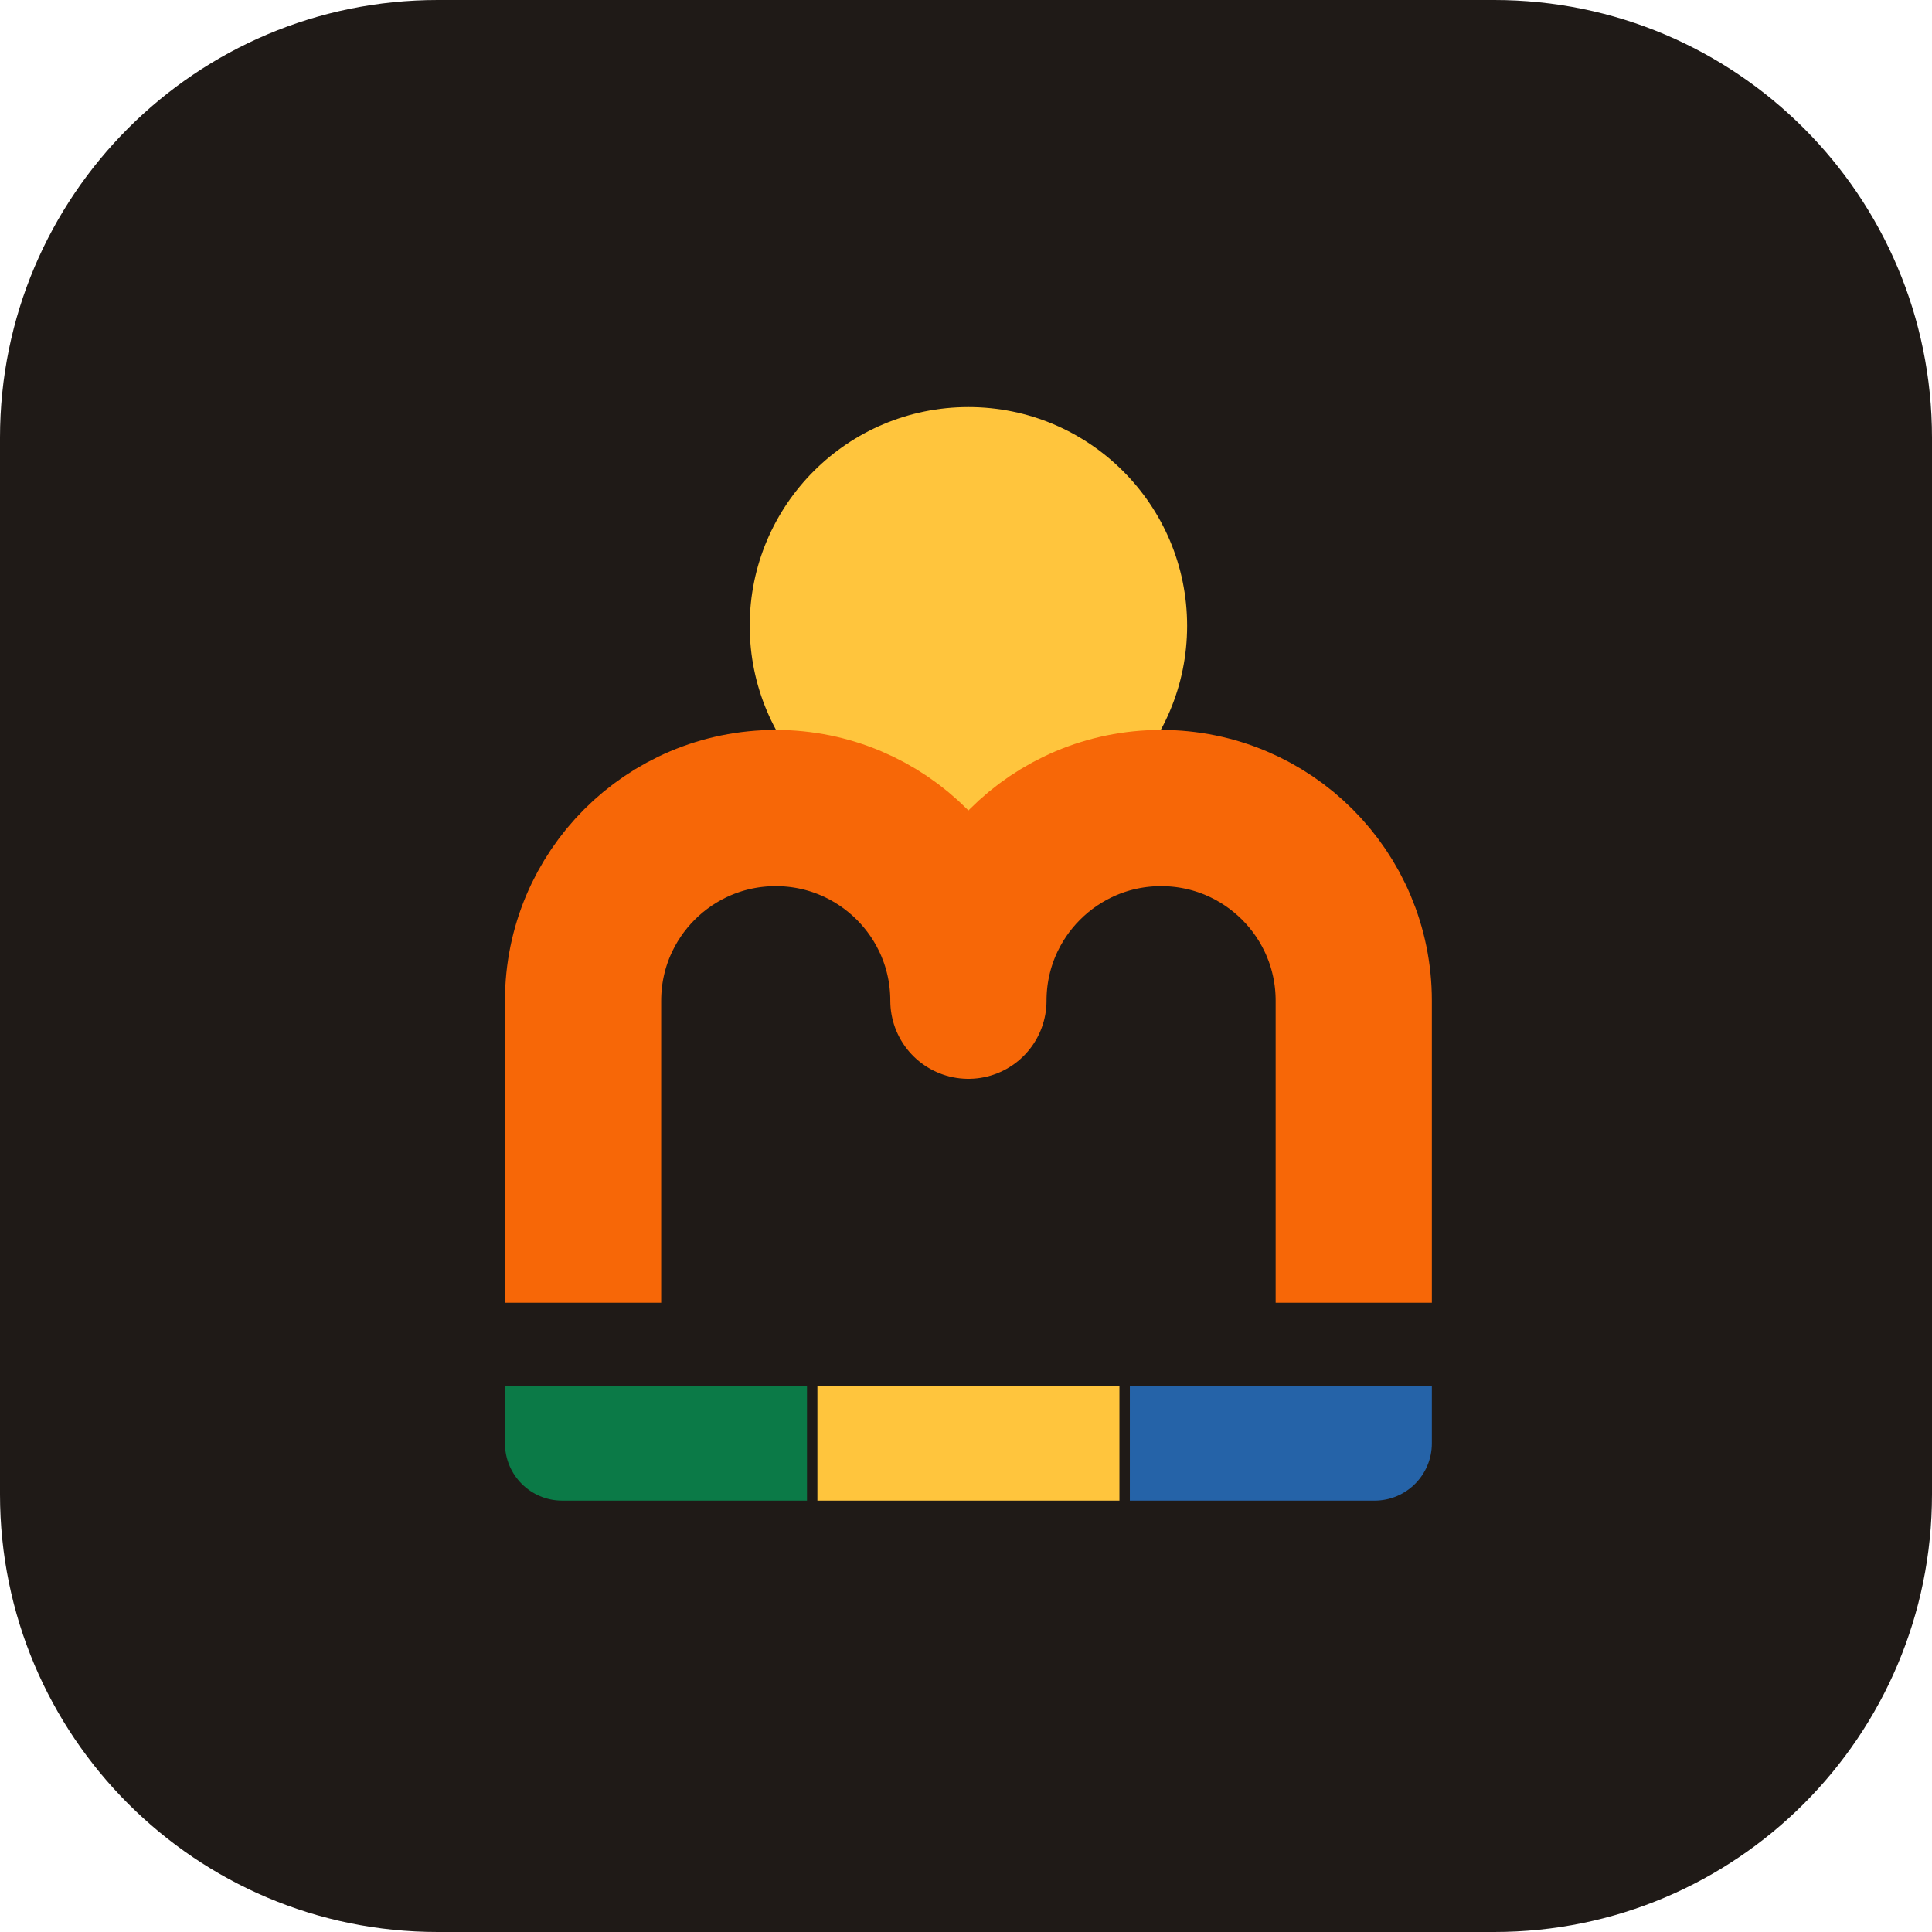
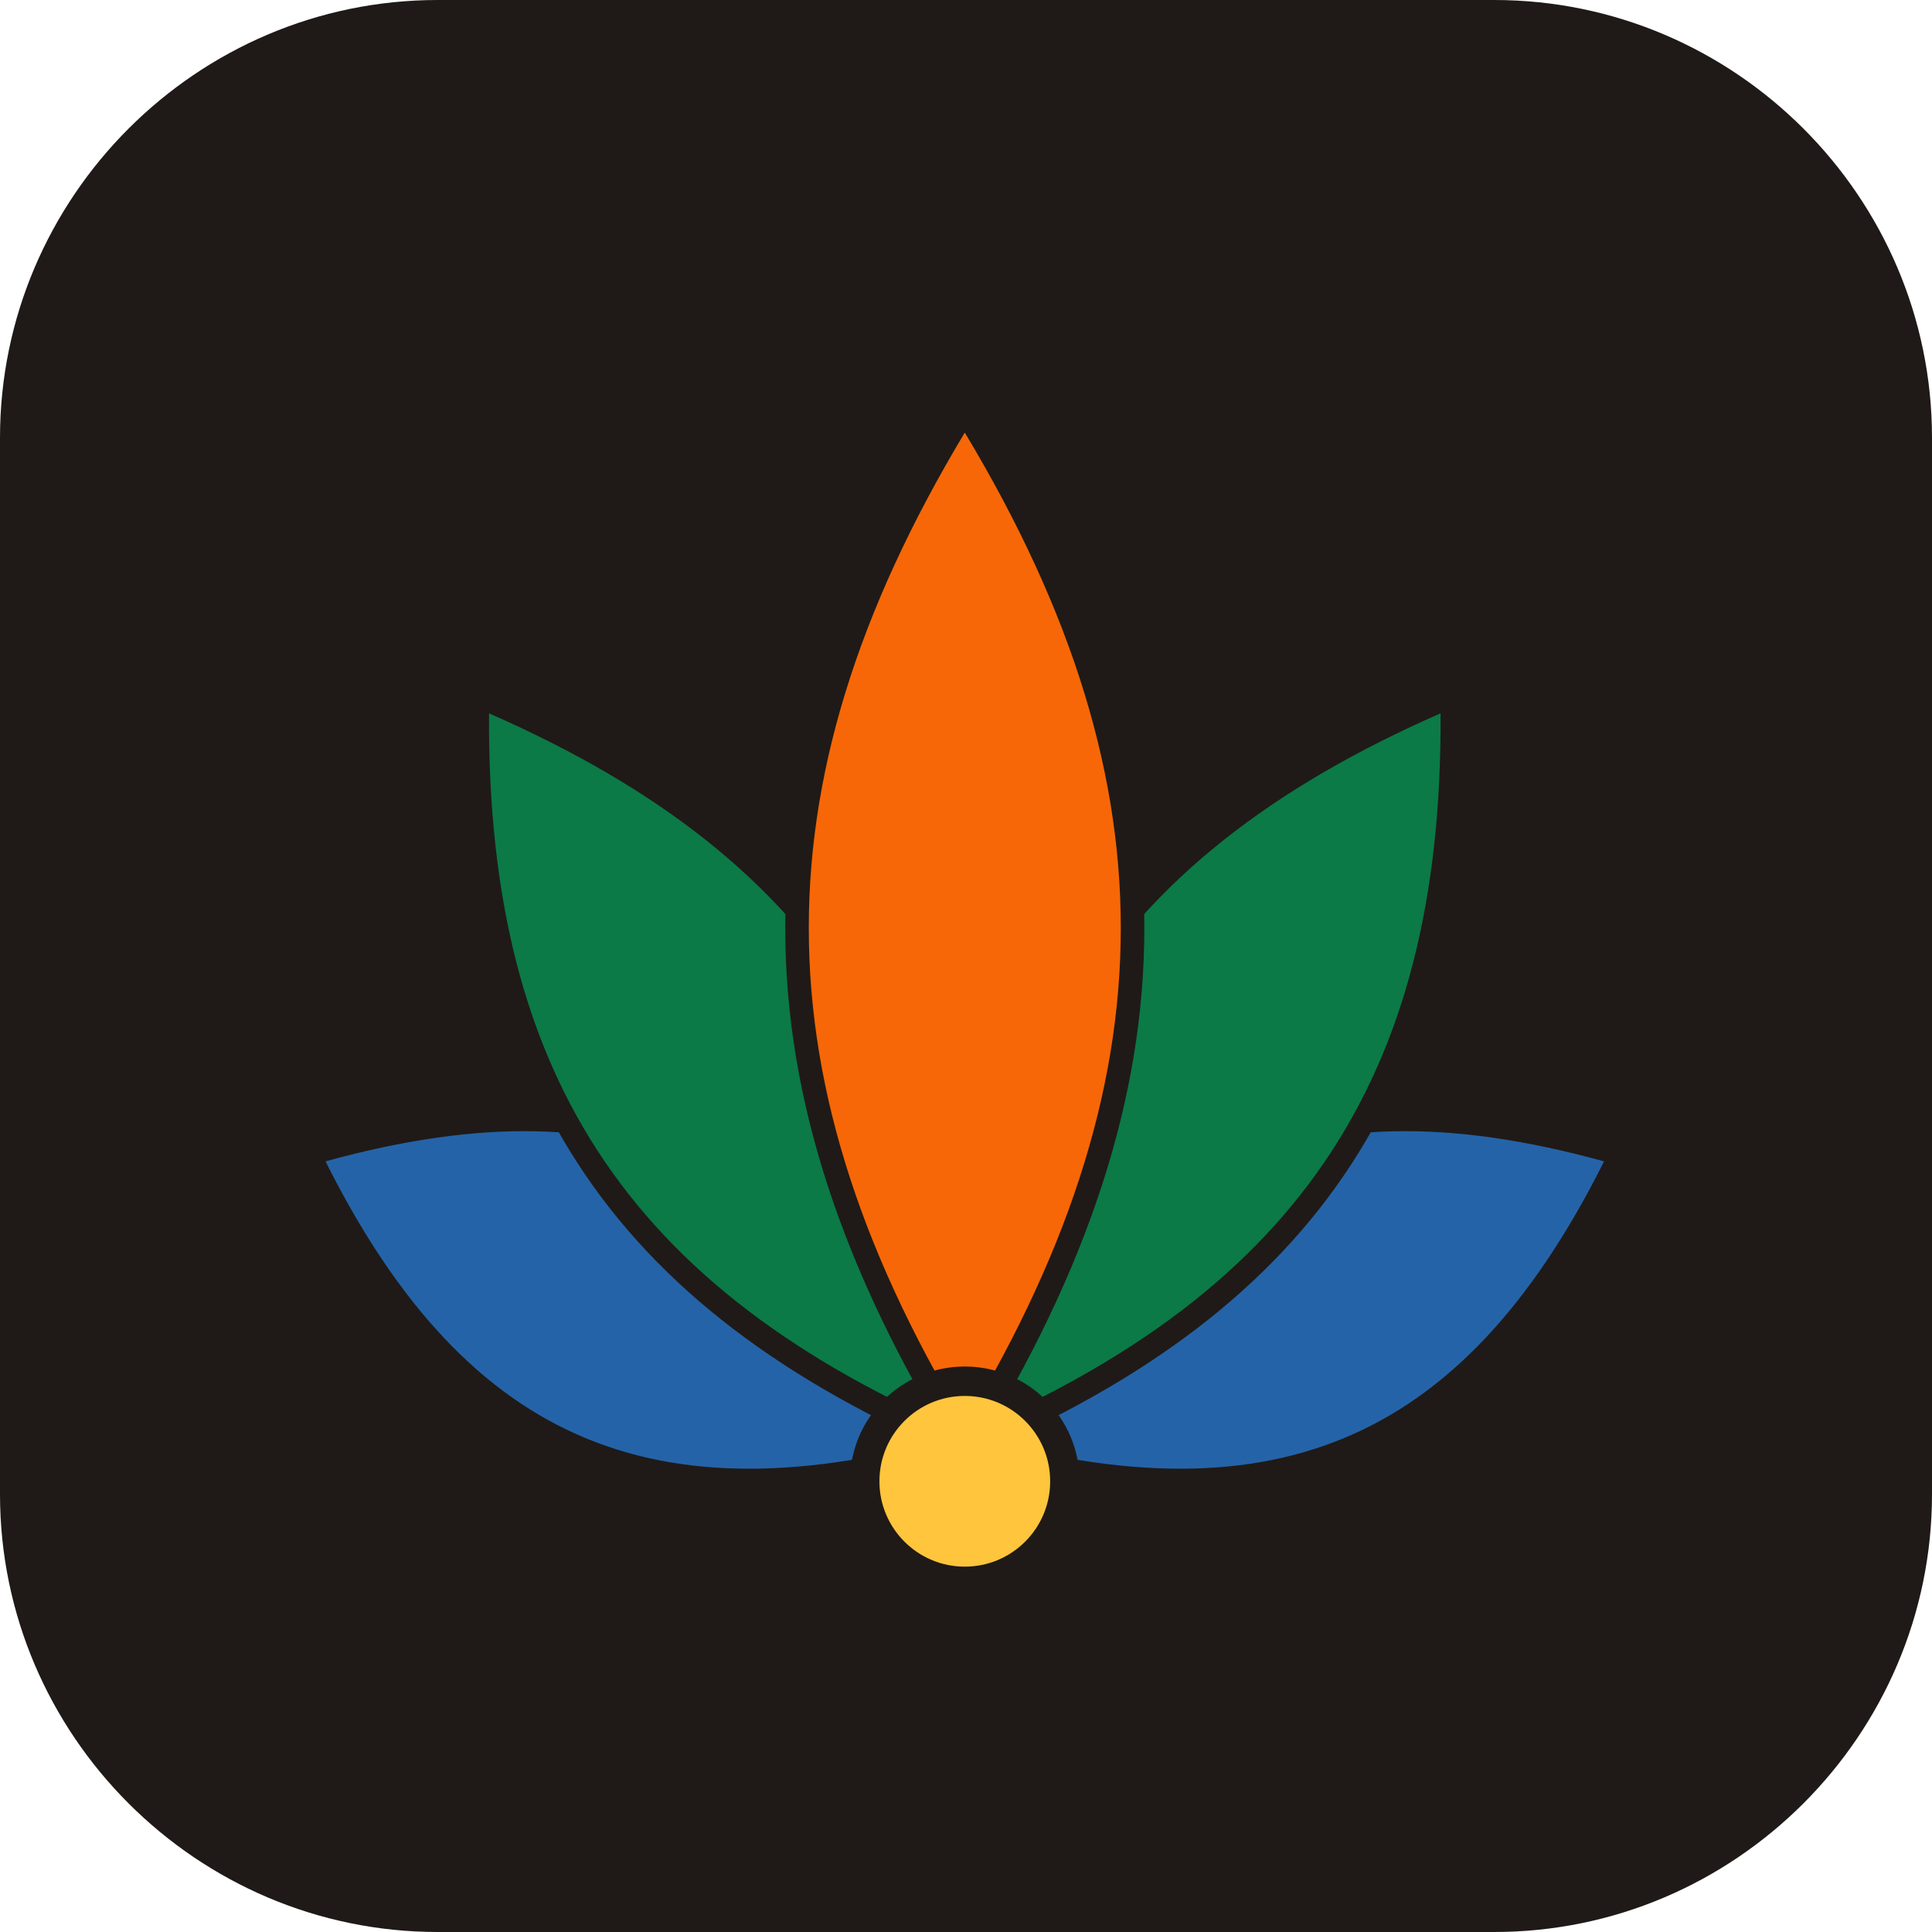
- <svg xmlns="http://www.w3.org/2000/svg" viewBox="0 0 256 256" width="256" height="256" role="img" aria-label="Marché Gabon">
-   <rect width="256" height="256" rx="58" fill="#1f1a17" />
-   <g transform="translate(40 36) scale(0.69)">
-     <circle cx="128" cy="68" r="42" fill="#ffc53d" />
-     <path d="M54 198V140a37 37 0 0 1 74 0 37 37 0 0 1 74 0v58" fill="none" stroke="#f76707" stroke-width="30" stroke-linejoin="round" />
-     <path d="M39 214h58v22H50a11 11 0 0 1-11-11z" fill="#0b7a47" />
-     <rect x="99" y="214" width="58" height="22" fill="#ffc53d" />
-     <path d="M159 214h58v11a11 11 0 0 1-11 11h-47z" fill="#2563a8" />
-   </g>
+ <svg xmlns="http://www.w3.org/2000/svg" width="256" height="256" viewBox="0 0 256 256">
+   <path fill-rule="nonzero" fill="rgb(12.199%, 10.199%, 9%)" fill-opacity="1" d="M 0 198 L 0 58 C 0 26.102 26.102 0 58 0 L 198 0 C 229.898 0 256 26.102 256 58 L 256 198 C 256 229.898 229.898 256 198 256 L 58 256 C 26.102 256 0 229.898 0 198 " />
+   <path fill-rule="nonzero" fill="rgb(14.499%, 38.799%, 65.9%)" fill-opacity="1" d="M 127.84 191.602 C 108.836 152.402 82.754 140.789 40.906 152.895 C 59.91 192.094 85.992 203.707 127.84 191.602 " />
+   <path fill="none" stroke-width="3.12" stroke-linecap="butt" stroke-linejoin="round" stroke="rgb(12.199%, 10.199%, 9%)" stroke-opacity="1" stroke-miterlimit="10" d="M -0 -0.002 C -19.004 39.198 -45.086 50.811 -86.934 38.705 C -67.93 -0.494 -41.848 -12.107 -0 -0.002 Z M -0 -0.002 " transform="matrix(1, 0, 0, -1, 127.84, 191.6)" />
+   <path fill-rule="nonzero" fill="rgb(14.499%, 38.799%, 65.9%)" fill-opacity="1" d="M 127.84 191.602 C 169.688 203.707 195.77 192.094 214.773 152.895 C 172.926 140.789 146.844 152.402 127.84 191.602 " />
+   <path fill="none" stroke-width="3.12" stroke-linecap="butt" stroke-linejoin="round" stroke="rgb(12.199%, 10.199%, 9%)" stroke-opacity="1" stroke-miterlimit="10" d="M -0 -0.002 C 41.847 -12.107 67.93 -0.494 86.933 38.705 C 45.086 50.811 19.004 39.198 -0 -0.002 Z M -0 -0.002 " transform="matrix(1, 0, 0, -1, 127.84, 191.6)" />
+   <path fill-rule="nonzero" fill="rgb(4.3%, 47.8%, 27.8%)" fill-opacity="1" d="M 127.84 191.602 C 128.789 141.504 109.418 111.676 63.27 92.168 C 62.316 142.262 81.691 172.094 127.84 191.602 " />
+   <path fill="none" stroke-width="3.12" stroke-linecap="butt" stroke-linejoin="round" stroke="rgb(12.199%, 10.199%, 9%)" stroke-opacity="1" stroke-miterlimit="10" d="M -0 -0.002 C 0.949 50.096 -18.422 79.924 -64.57 99.432 C -65.524 49.338 -46.149 19.506 -0 -0.002 Z M -0 -0.002 " transform="matrix(1, 0, 0, -1, 127.84, 191.6)" />
+   <path fill-rule="nonzero" fill="rgb(4.3%, 47.8%, 27.8%)" fill-opacity="1" d="M 127.84 191.602 C 173.988 172.094 193.363 142.262 192.41 92.168 C 146.262 111.676 126.891 141.504 127.84 191.602 " />
+   <path fill="none" stroke-width="3.12" stroke-linecap="butt" stroke-linejoin="round" stroke="rgb(12.199%, 10.199%, 9%)" stroke-opacity="1" stroke-miterlimit="10" d="M -0 -0.002 C 46.148 19.506 65.523 49.338 64.57 99.432 C 18.422 79.924 -0.949 50.096 -0 -0.002 Z M -0 -0.002 " transform="matrix(1, 0, 0, -1, 127.84, 191.6)" />
+   <path fill-rule="nonzero" fill="rgb(96.899%, 40.399%, 2.699%)" fill-opacity="1" d="M 127.84 191.602 C 157.48 143.551 157.48 102.367 127.84 54.32 C 98.199 102.367 98.199 143.551 127.84 191.602 " />
+   <path fill="none" stroke-width="3.12" stroke-linecap="butt" stroke-linejoin="round" stroke="rgb(12.199%, 10.199%, 9%)" stroke-opacity="1" stroke-miterlimit="10" d="M -0 -0.002 C 29.64 48.049 29.64 89.233 -0 137.28 C -29.641 89.233 -29.641 48.049 -0 -0.002 Z M -0 -0.002 " transform="matrix(1, 0, 0, -1, 127.84, 191.6)" />
+   <path fill-rule="nonzero" fill="rgb(100%, 77.299%, 23.9%)" fill-opacity="1" d="M 114.578 196.281 C 114.578 188.957 120.516 183.02 127.84 183.02 C 135.164 183.02 141.102 188.957 141.102 196.281 C 141.102 203.602 135.164 209.539 127.84 209.539 C 120.516 209.539 114.578 203.602 114.578 196.281 " />
+   <path fill="none" stroke-width="3.9" stroke-linecap="butt" stroke-linejoin="round" stroke="rgb(12.199%, 10.199%, 9%)" stroke-opacity="1" stroke-miterlimit="10" d="M -0.002 -0.001 C -0.002 7.323 5.936 13.26 13.26 13.26 C 20.584 13.26 26.522 7.323 26.522 -0.001 C 26.522 -7.322 20.584 -13.259 13.26 -13.259 C 5.936 -13.259 -0.002 -7.322 -0.002 -0.001 Z M -0.002 -0.001 " transform="matrix(1, 0, 0, -1, 114.58, 196.28)" />
</svg>
